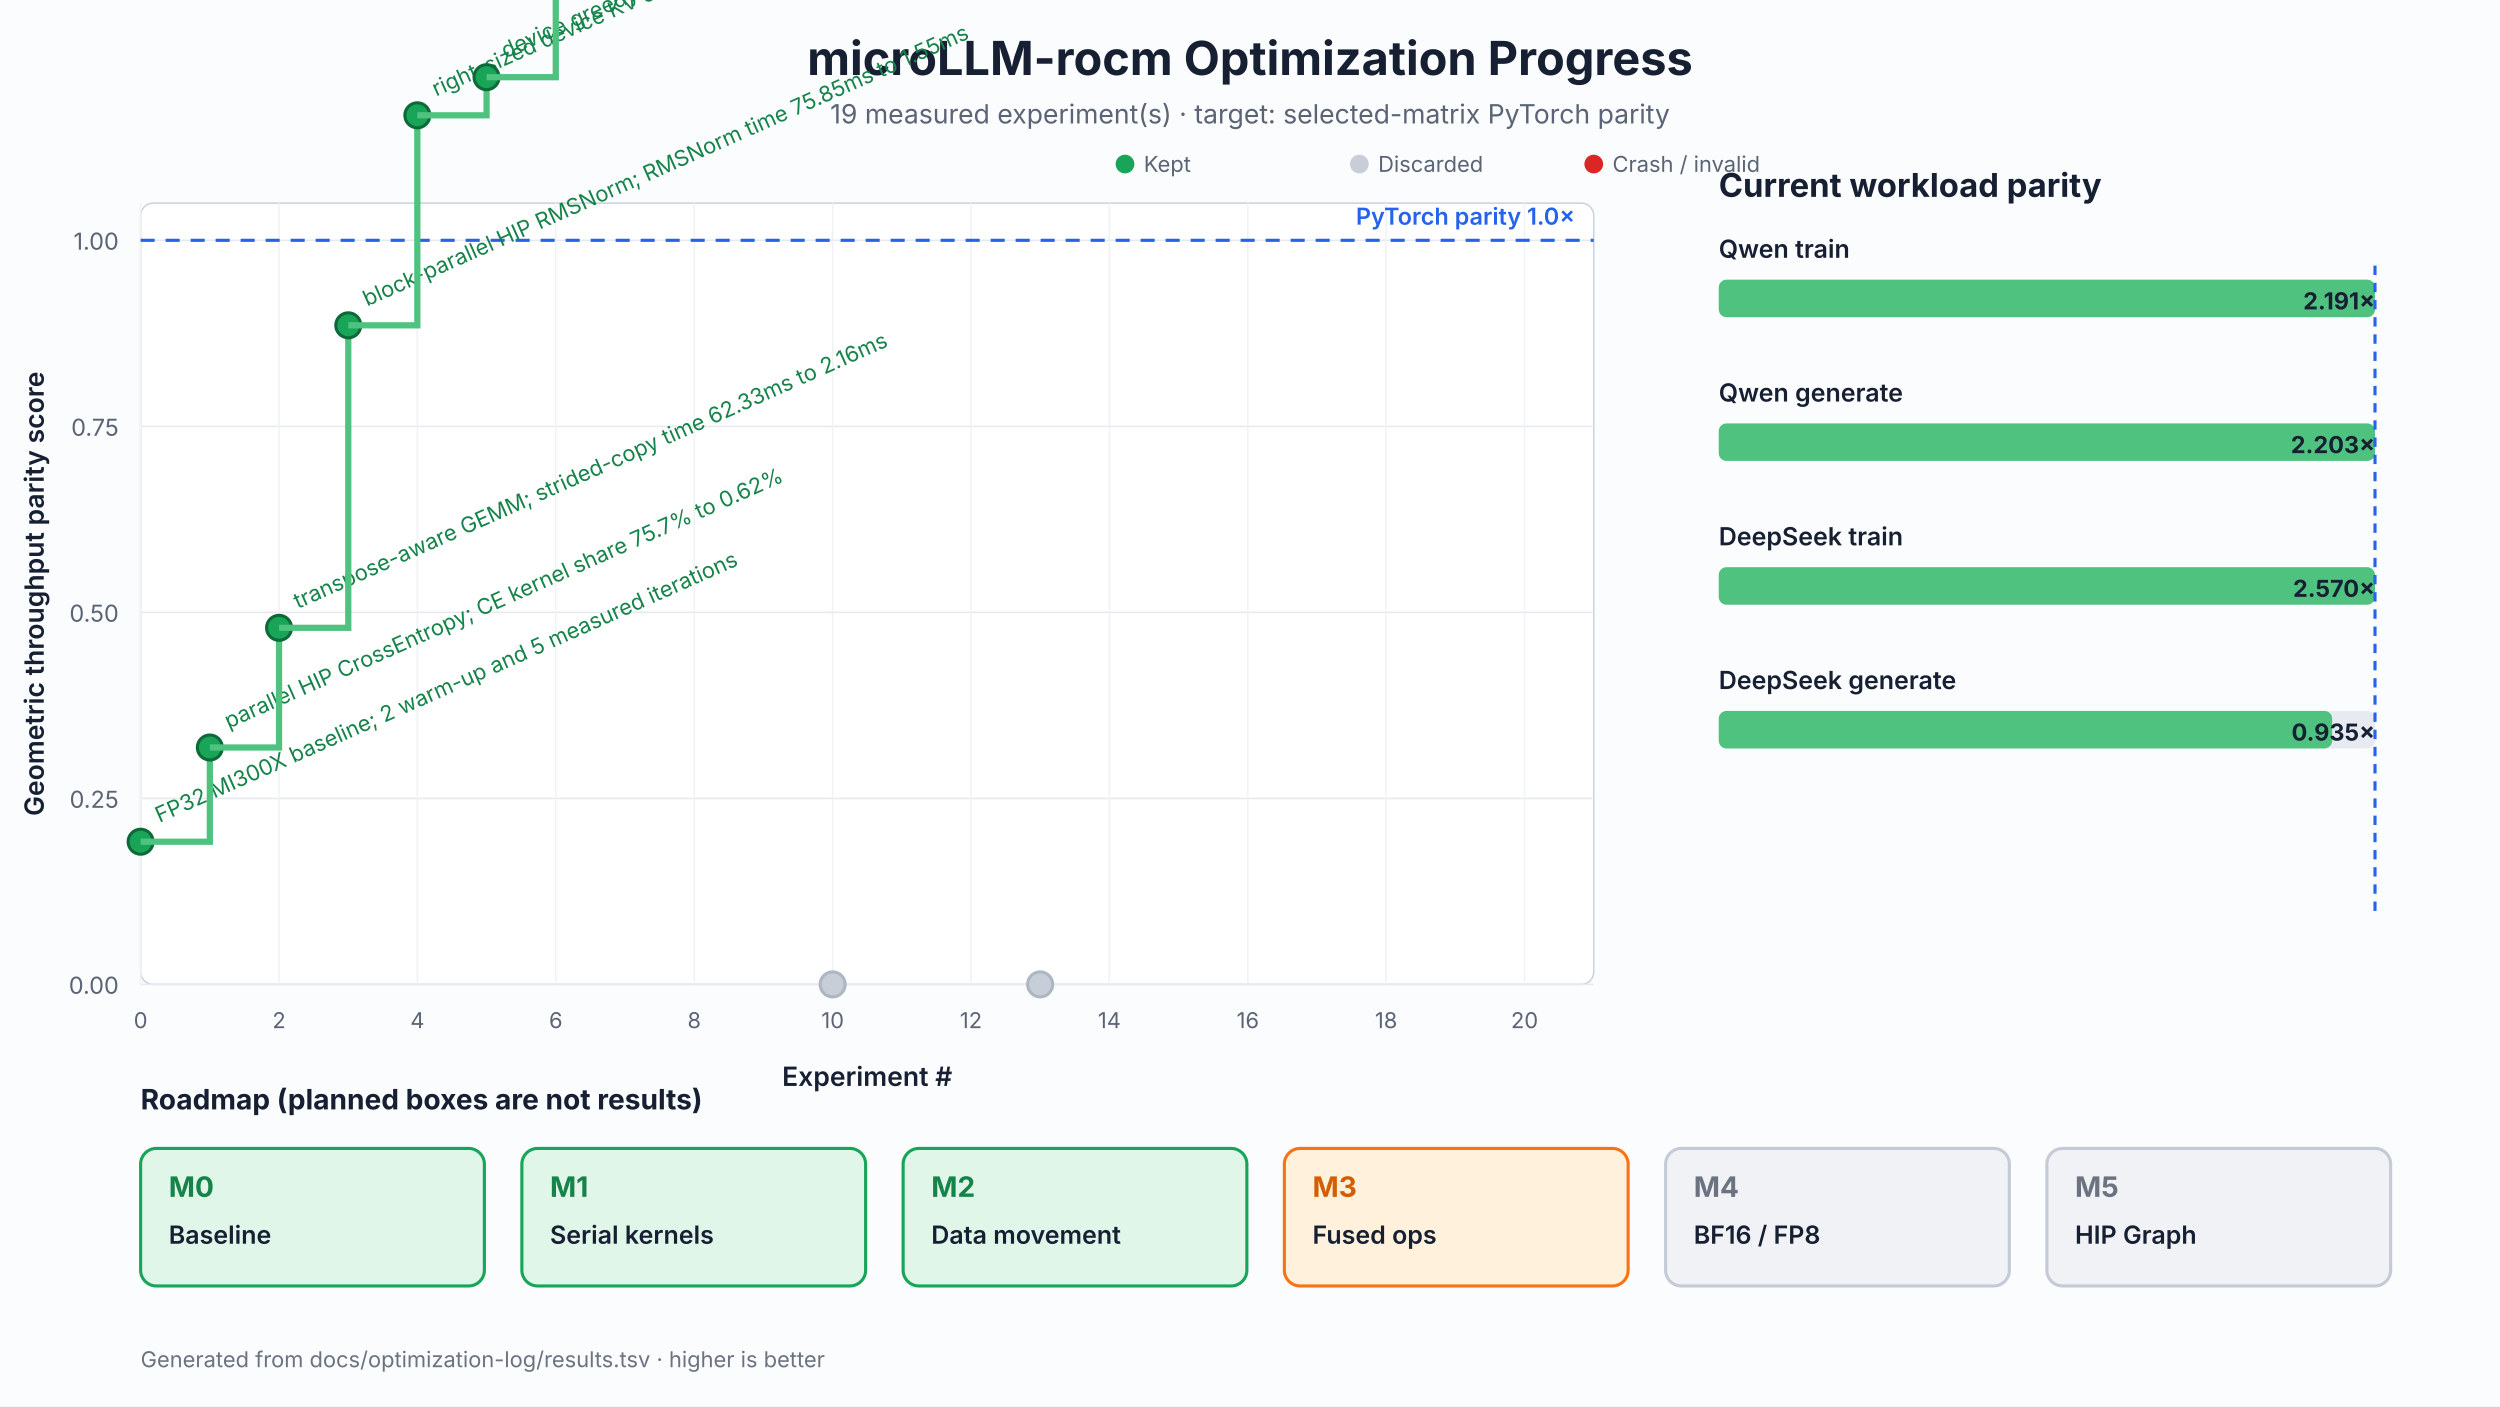
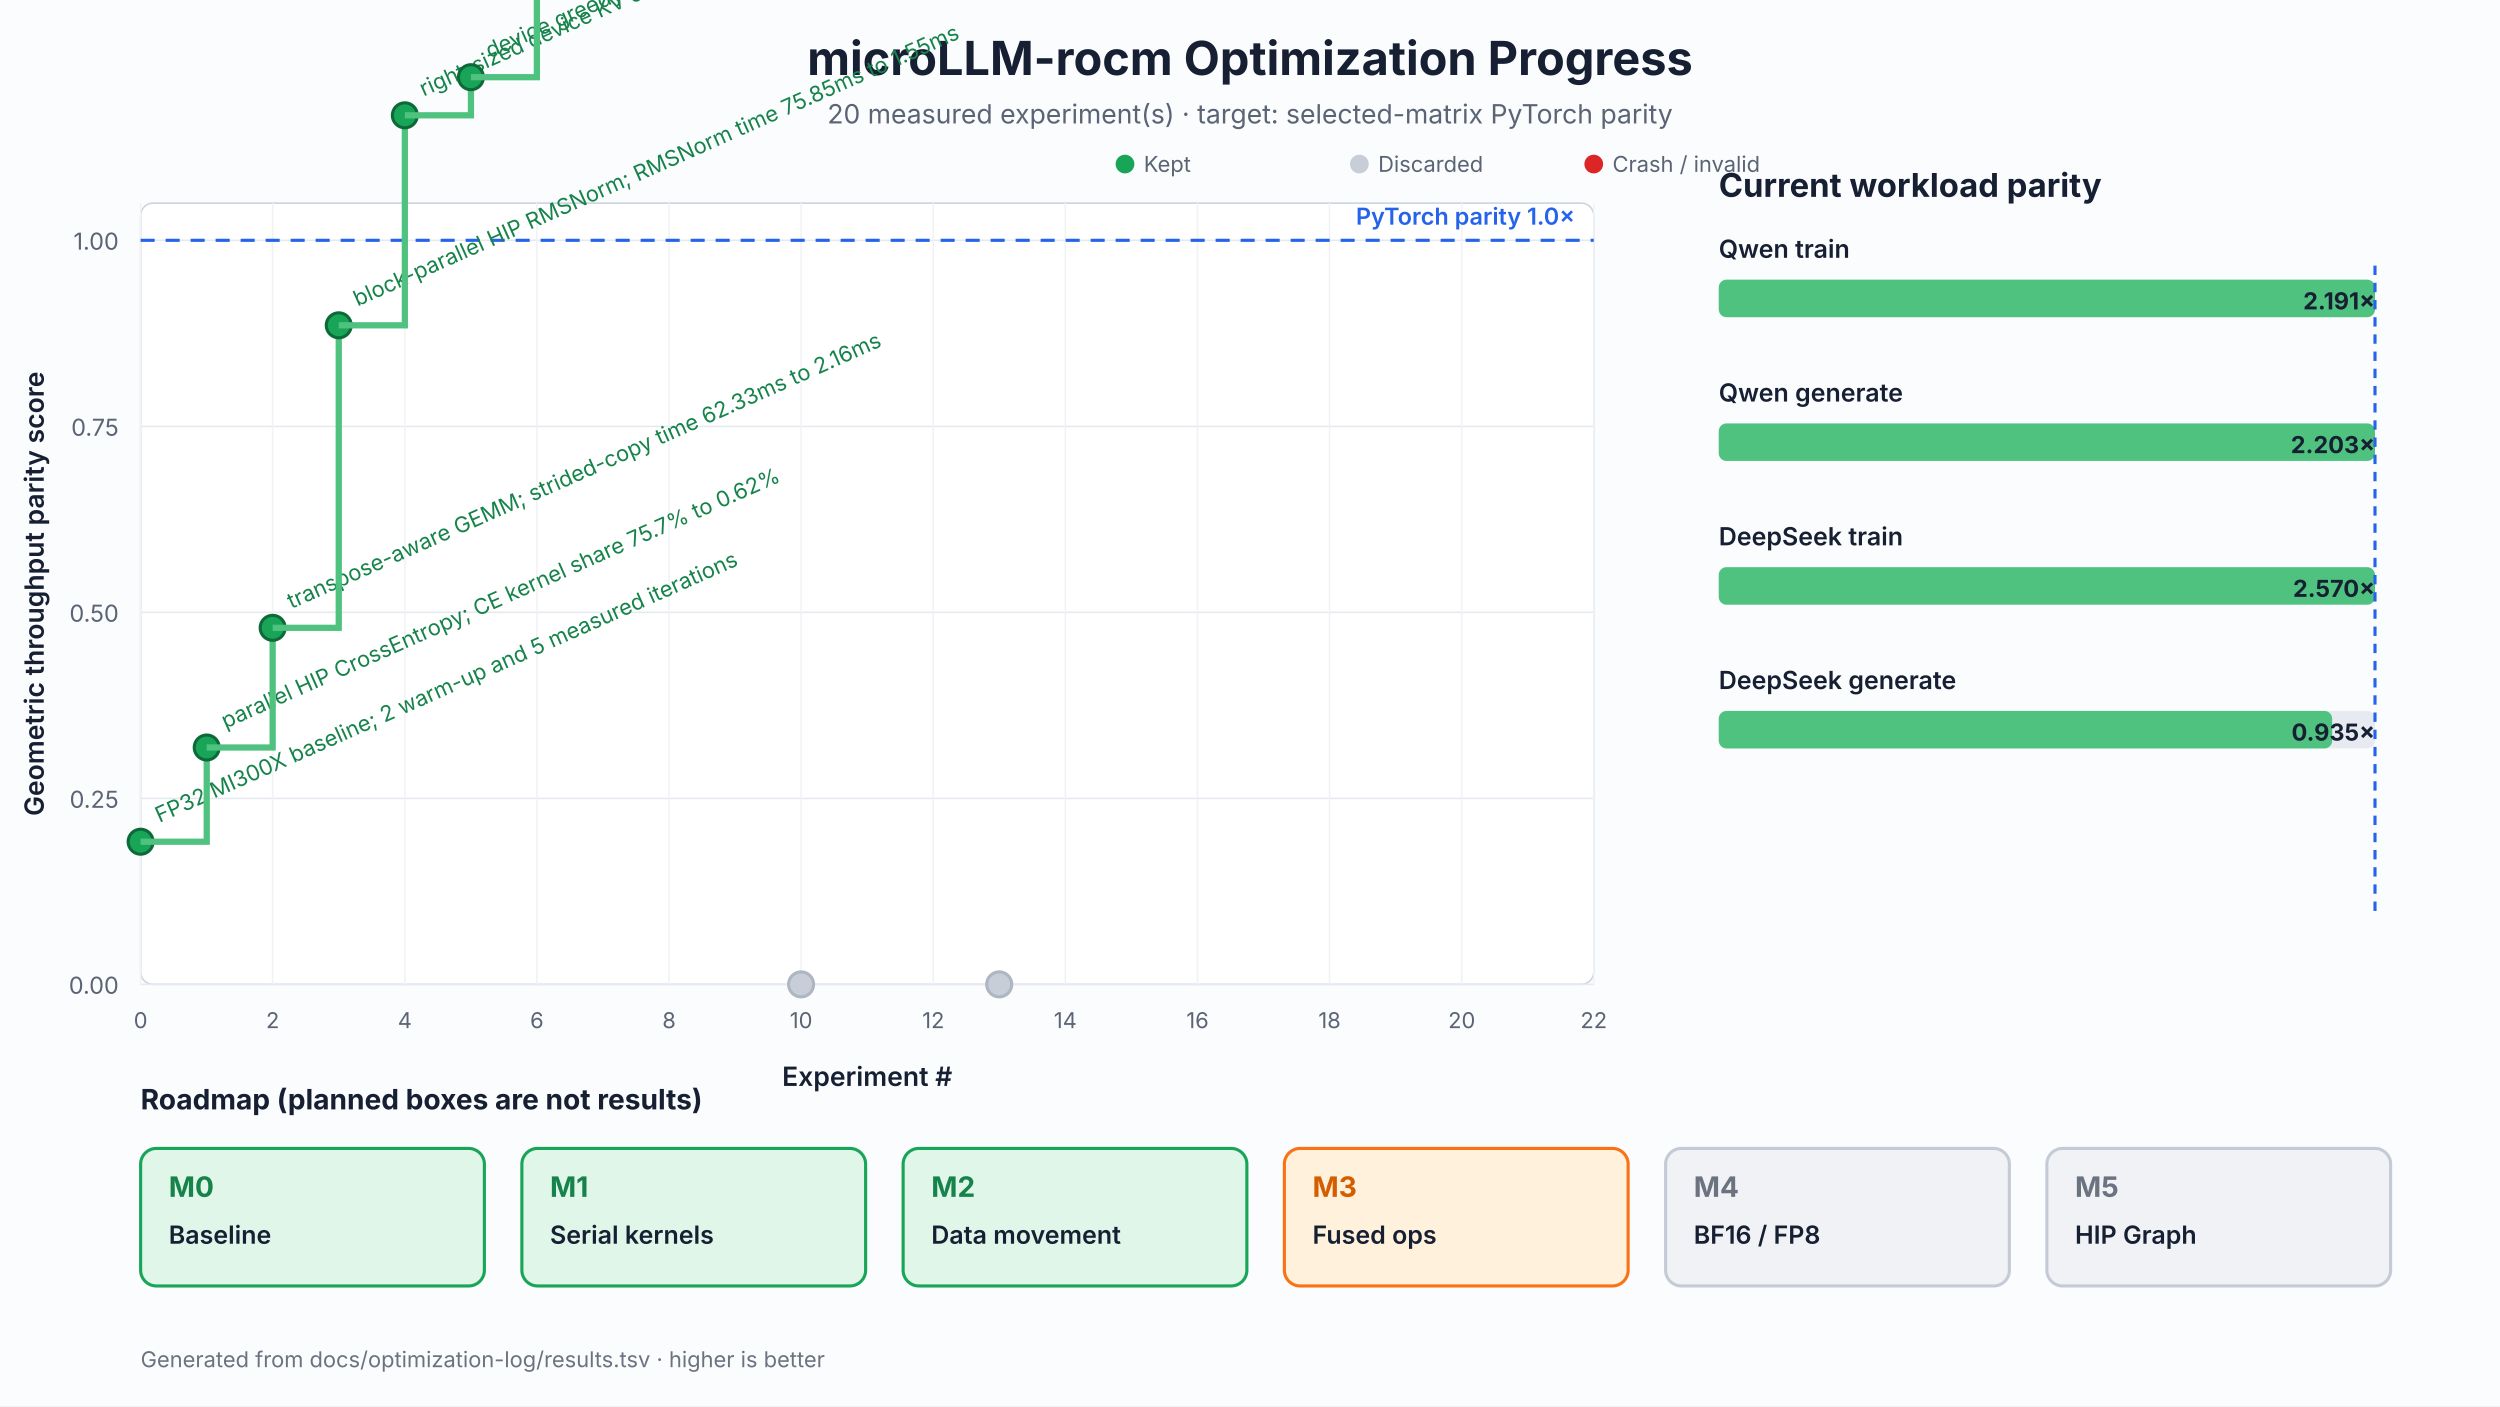
<svg xmlns="http://www.w3.org/2000/svg" width="1600" height="900" viewBox="0 0 1600 900">
  <rect width="100%" height="100%" fill="#fbfcfe" />
  <text x="800.0" y="48.0" font-family="Inter,Arial,sans-serif" font-size="30" fill="#172033" text-anchor="middle" font-weight="700">microLLM-rocm Optimization Progress</text>
-   <text x="800.0" y="79.0" font-family="Inter,Arial,sans-serif" font-size="17" fill="#5b6474" text-anchor="middle" font-weight="400">19 measured experiment(s) · target: selected-matrix PyTorch parity</text>
+   <text x="800.0" y="79.0" font-family="Inter,Arial,sans-serif" font-size="17" fill="#5b6474" text-anchor="middle" font-weight="400">20 measured experiment(s) · target: selected-matrix PyTorch parity</text>
  <rect x="90" y="130" width="930" height="500" fill="#ffffff" stroke="#cbd3df" rx="8" />
  <line x1="90" y1="630.0" x2="1020" y2="630.0" stroke="#e5e9f0" />
  <text x="76.0" y="636.0" font-family="Inter,Arial,sans-serif" font-size="15" fill="#5b6474" text-anchor="end" font-weight="400">0.00</text>
  <line x1="90" y1="511.0" x2="1020" y2="511.0" stroke="#e5e9f0" />
  <text x="76.0" y="517.0" font-family="Inter,Arial,sans-serif" font-size="15" fill="#5b6474" text-anchor="end" font-weight="400">0.25</text>
  <line x1="90" y1="391.9" x2="1020" y2="391.9" stroke="#e5e9f0" />
  <text x="76.0" y="397.9" font-family="Inter,Arial,sans-serif" font-size="15" fill="#5b6474" text-anchor="end" font-weight="400">0.50</text>
  <line x1="90" y1="272.9" x2="1020" y2="272.9" stroke="#e5e9f0" />
  <text x="76.0" y="278.9" font-family="Inter,Arial,sans-serif" font-size="15" fill="#5b6474" text-anchor="end" font-weight="400">0.75</text>
  <line x1="90" y1="153.8" x2="1020" y2="153.8" stroke="#e5e9f0" />
  <text x="76.0" y="159.8" font-family="Inter,Arial,sans-serif" font-size="15" fill="#5b6474" text-anchor="end" font-weight="400">1.00</text>
  <line x1="90.0" y1="130" x2="90.0" y2="630" stroke="#f0f2f6" />
  <text x="90.0" y="658.0" font-family="Inter,Arial,sans-serif" font-size="14" fill="#5b6474" text-anchor="middle" font-weight="400">0</text>
-   <line x1="178.6" y1="130" x2="178.6" y2="630" stroke="#f0f2f6" />
-   <text x="178.6" y="658.0" font-family="Inter,Arial,sans-serif" font-size="14" fill="#5b6474" text-anchor="middle" font-weight="400">2</text>
-   <line x1="267.1" y1="130" x2="267.1" y2="630" stroke="#f0f2f6" />
-   <text x="267.1" y="658.0" font-family="Inter,Arial,sans-serif" font-size="14" fill="#5b6474" text-anchor="middle" font-weight="400">4</text>
-   <line x1="355.7" y1="130" x2="355.7" y2="630" stroke="#f0f2f6" />
-   <text x="355.7" y="658.0" font-family="Inter,Arial,sans-serif" font-size="14" fill="#5b6474" text-anchor="middle" font-weight="400">6</text>
-   <line x1="444.3" y1="130" x2="444.3" y2="630" stroke="#f0f2f6" />
-   <text x="444.3" y="658.0" font-family="Inter,Arial,sans-serif" font-size="14" fill="#5b6474" text-anchor="middle" font-weight="400">8</text>
-   <line x1="532.9" y1="130" x2="532.9" y2="630" stroke="#f0f2f6" />
-   <text x="532.9" y="658.0" font-family="Inter,Arial,sans-serif" font-size="14" fill="#5b6474" text-anchor="middle" font-weight="400">10</text>
-   <line x1="621.4" y1="130" x2="621.4" y2="630" stroke="#f0f2f6" />
-   <text x="621.4" y="658.0" font-family="Inter,Arial,sans-serif" font-size="14" fill="#5b6474" text-anchor="middle" font-weight="400">12</text>
-   <line x1="710.0" y1="130" x2="710.0" y2="630" stroke="#f0f2f6" />
-   <text x="710.0" y="658.0" font-family="Inter,Arial,sans-serif" font-size="14" fill="#5b6474" text-anchor="middle" font-weight="400">14</text>
-   <line x1="798.6" y1="130" x2="798.6" y2="630" stroke="#f0f2f6" />
-   <text x="798.6" y="658.0" font-family="Inter,Arial,sans-serif" font-size="14" fill="#5b6474" text-anchor="middle" font-weight="400">16</text>
-   <line x1="887.1" y1="130" x2="887.1" y2="630" stroke="#f0f2f6" />
-   <text x="887.1" y="658.0" font-family="Inter,Arial,sans-serif" font-size="14" fill="#5b6474" text-anchor="middle" font-weight="400">18</text>
-   <line x1="975.7" y1="130" x2="975.7" y2="630" stroke="#f0f2f6" />
-   <text x="975.7" y="658.0" font-family="Inter,Arial,sans-serif" font-size="14" fill="#5b6474" text-anchor="middle" font-weight="400">20</text>
+   <line x1="174.5" y1="130" x2="174.5" y2="630" stroke="#f0f2f6" />
+   <text x="174.5" y="658.0" font-family="Inter,Arial,sans-serif" font-size="14" fill="#5b6474" text-anchor="middle" font-weight="400">2</text>
+   <line x1="259.1" y1="130" x2="259.1" y2="630" stroke="#f0f2f6" />
+   <text x="259.1" y="658.0" font-family="Inter,Arial,sans-serif" font-size="14" fill="#5b6474" text-anchor="middle" font-weight="400">4</text>
+   <line x1="343.6" y1="130" x2="343.6" y2="630" stroke="#f0f2f6" />
+   <text x="343.6" y="658.0" font-family="Inter,Arial,sans-serif" font-size="14" fill="#5b6474" text-anchor="middle" font-weight="400">6</text>
+   <line x1="428.2" y1="130" x2="428.2" y2="630" stroke="#f0f2f6" />
+   <text x="428.2" y="658.0" font-family="Inter,Arial,sans-serif" font-size="14" fill="#5b6474" text-anchor="middle" font-weight="400">8</text>
+   <line x1="512.7" y1="130" x2="512.7" y2="630" stroke="#f0f2f6" />
+   <text x="512.7" y="658.0" font-family="Inter,Arial,sans-serif" font-size="14" fill="#5b6474" text-anchor="middle" font-weight="400">10</text>
+   <line x1="597.3" y1="130" x2="597.3" y2="630" stroke="#f0f2f6" />
+   <text x="597.3" y="658.0" font-family="Inter,Arial,sans-serif" font-size="14" fill="#5b6474" text-anchor="middle" font-weight="400">12</text>
+   <line x1="681.8" y1="130" x2="681.8" y2="630" stroke="#f0f2f6" />
+   <text x="681.8" y="658.0" font-family="Inter,Arial,sans-serif" font-size="14" fill="#5b6474" text-anchor="middle" font-weight="400">14</text>
+   <line x1="766.4" y1="130" x2="766.4" y2="630" stroke="#f0f2f6" />
+   <text x="766.4" y="658.0" font-family="Inter,Arial,sans-serif" font-size="14" fill="#5b6474" text-anchor="middle" font-weight="400">16</text>
+   <line x1="850.9" y1="130" x2="850.9" y2="630" stroke="#f0f2f6" />
+   <text x="850.9" y="658.0" font-family="Inter,Arial,sans-serif" font-size="14" fill="#5b6474" text-anchor="middle" font-weight="400">18</text>
+   <line x1="935.5" y1="130" x2="935.5" y2="630" stroke="#f0f2f6" />
+   <text x="935.5" y="658.0" font-family="Inter,Arial,sans-serif" font-size="14" fill="#5b6474" text-anchor="middle" font-weight="400">20</text>
+   <line x1="1020.0" y1="130" x2="1020.0" y2="630" stroke="#f0f2f6" />
+   <text x="1020.0" y="658.0" font-family="Inter,Arial,sans-serif" font-size="14" fill="#5b6474" text-anchor="middle" font-weight="400">22</text>
  <line x1="90" y1="153.8" x2="1020" y2="153.8" stroke="#2563eb" stroke-width="2" stroke-dasharray="9 7" />
  <text x="1008.0" y="143.8" font-family="Inter,Arial,sans-serif" font-size="15" fill="#2563eb" text-anchor="end" font-weight="600">PyTorch parity 1.0×</text>
  <circle cx="90.0" cy="538.7" r="8" fill="#18a558" stroke="#0e6938" stroke-width="2" />
  <text x="102.0" y="526.7" font-family="Inter,Arial,sans-serif" font-size="14" fill="#16834a" text-anchor="start" font-weight="400" transform="rotate(-24 102.0 526.7)">FP32 MI300X baseline; 2 warm-up and 5 measured iterations</text>
-   <path d="M 90.0 538.7 H 134.3 V 478.4" fill="none" stroke="#4ec27e" stroke-width="4" />
-   <circle cx="134.3" cy="478.4" r="8" fill="#18a558" stroke="#0e6938" stroke-width="2" />
-   <text x="146.3" y="466.4" font-family="Inter,Arial,sans-serif" font-size="14" fill="#16834a" text-anchor="start" font-weight="400" transform="rotate(-24 146.3 466.4)">parallel HIP CrossEntropy; CE kernel share 75.7% to 0.62%</text>
-   <path d="M 134.3 478.4 H 178.6 V 401.8" fill="none" stroke="#4ec27e" stroke-width="4" />
-   <circle cx="178.6" cy="401.8" r="8" fill="#18a558" stroke="#0e6938" stroke-width="2" />
-   <text x="190.6" y="389.8" font-family="Inter,Arial,sans-serif" font-size="14" fill="#16834a" text-anchor="start" font-weight="400" transform="rotate(-24 190.6 389.8)">transpose-aware GEMM; strided-copy time 62.33ms to 2.16ms</text>
-   <path d="M 178.6 401.8 H 222.9 V 208.2" fill="none" stroke="#4ec27e" stroke-width="4" />
-   <circle cx="222.9" cy="208.2" r="8" fill="#18a558" stroke="#0e6938" stroke-width="2" />
-   <text x="234.9" y="196.2" font-family="Inter,Arial,sans-serif" font-size="14" fill="#16834a" text-anchor="start" font-weight="400" transform="rotate(-24 234.9 196.2)">block-parallel HIP RMSNorm; RMSNorm time 75.85ms to 1.55ms</text>
-   <path d="M 222.9 208.2 H 267.1 V 73.8" fill="none" stroke="#4ec27e" stroke-width="4" />
-   <circle cx="267.1" cy="73.8" r="8" fill="#18a558" stroke="#0e6938" stroke-width="2" />
-   <text x="279.1" y="61.8" font-family="Inter,Arial,sans-serif" font-size="14" fill="#16834a" text-anchor="start" font-weight="400" transform="rotate(-24 279.1 61.8)">right-sized device KV cache and direct GQA; score crosses selected-matrix parity</text>
-   <path d="M 267.1 73.8 H 311.4 V 49.4" fill="none" stroke="#4ec27e" stroke-width="4" />
-   <circle cx="311.4" cy="49.4" r="8" fill="#18a558" stroke="#0e6938" stroke-width="2" />
-   <text x="323.4" y="37.4" font-family="Inter,Arial,sans-serif" font-size="14" fill="#16834a" text-anchor="start" font-weight="400" transform="rotate(-24 323.4 37.4)">device greedy argmax; generated-token D2H records 9 to 1</text>
-   <path d="M 311.4 49.4 H 355.7 V -179.8" fill="none" stroke="#4ec27e" stroke-width="4" />
-   <circle cx="355.7" cy="-179.8" r="8" fill="#18a558" stroke="#0e6938" stroke-width="2" />
-   <text x="367.7" y="-191.8" font-family="Inter,Arial,sans-serif" font-size="14" fill="#16834a" text-anchor="start" font-weight="400" transform="rotate(-24 367.7 -191.8)">steady-state exact-size HIP pool; measured backend allocations reduced 7x to 66x</text>
-   <circle cx="400.0" cy="-165.1" r="8" fill="#c8ced8" stroke="#aeb6c2" stroke-width="2" />
-   <circle cx="444.3" cy="-154.2" r="8" fill="#c8ced8" stroke="#aeb6c2" stroke-width="2" />
-   <path d="M 355.7 -179.8 H 488.6 V -204.4" fill="none" stroke="#4ec27e" stroke-width="4" />
-   <circle cx="488.6" cy="-204.4" r="8" fill="#18a558" stroke="#0e6938" stroke-width="2" />
-   <text x="500.6" y="-216.4" font-family="Inter,Arial,sans-serif" font-size="14" fill="#16834a" text-anchor="start" font-weight="400" transform="rotate(-24 500.6 -216.4)">fused cached decode Attention; generation medians improved 5.5% and 8.1%</text>
-   <circle cx="532.9" cy="630.0" r="8" fill="#c8ced8" stroke="#aeb6c2" stroke-width="2" />
-   <circle cx="577.1" cy="-191.9" r="8" fill="#c8ced8" stroke="#aeb6c2" stroke-width="2" />
-   <path d="M 488.6 -204.4 H 621.4 V -213.1" fill="none" stroke="#4ec27e" stroke-width="4" />
-   <circle cx="621.4" cy="-213.1" r="8" fill="#18a558" stroke="#0e6938" stroke-width="2" />
-   <text x="633.4" y="-225.1" font-family="Inter,Arial,sans-serif" font-size="14" fill="#16834a" text-anchor="start" font-weight="400" transform="rotate(-24 633.4 -225.1)">two-stage large-vocabulary argmax; Kernel time reduced 96.7%</text>
-   <circle cx="665.7" cy="630.0" r="8" fill="#c8ced8" stroke="#aeb6c2" stroke-width="2" />
-   <path d="M 621.4 -213.1 H 798.6 V -219.6" fill="none" stroke="#4ec27e" stroke-width="4" />
-   <circle cx="798.6" cy="-219.6" r="8" fill="#18a558" stroke="#0e6938" stroke-width="2" />
-   <text x="810.6" y="-231.6" font-family="Inter,Arial,sans-serif" font-size="14" fill="#16834a" text-anchor="start" font-weight="400" transform="rotate(-24 810.6 -231.6)">fused Q/K projection bias plus split-half RoPE; paired inference medians improved 13.7% and 6.6%</text>
-   <path d="M 798.6 -219.6 H 842.9 V -228.7" fill="none" stroke="#4ec27e" stroke-width="4" />
-   <circle cx="842.9" cy="-228.7" r="8" fill="#18a558" stroke="#0e6938" stroke-width="2" />
-   <text x="854.9" y="-240.7" font-family="Inter,Arial,sans-serif" font-size="14" fill="#16834a" text-anchor="start" font-weight="400" transform="rotate(-24 854.9 -240.7)">fused cached residual add plus RMSNorm; Qwen gained 8.9% while DeepSeek regressed 4.2%</text>
-   <path d="M 842.9 -228.7 H 887.1 V -248.7" fill="none" stroke="#4ec27e" stroke-width="4" />
-   <circle cx="887.1" cy="-248.7" r="8" fill="#18a558" stroke="#0e6938" stroke-width="2" />
-   <text x="899.1" y="-260.7" font-family="Inter,Arial,sans-serif" font-size="14" fill="#16834a" text-anchor="start" font-weight="400" transform="rotate(-24 899.1 -260.7)">512-thread wide residual normalization; DeepSeek generation median improved 9.6%</text>
-   <circle cx="931.4" cy="-223.0" r="8" fill="#c8ced8" stroke="#aeb6c2" stroke-width="2" />
-   <circle cx="975.7" cy="-241.3" r="8" fill="#c8ced8" stroke="#aeb6c2" stroke-width="2" />
+   <path d="M 90.0 538.7 H 132.3 V 478.4" fill="none" stroke="#4ec27e" stroke-width="4" />
+   <circle cx="132.3" cy="478.4" r="8" fill="#18a558" stroke="#0e6938" stroke-width="2" />
+   <text x="144.3" y="466.4" font-family="Inter,Arial,sans-serif" font-size="14" fill="#16834a" text-anchor="start" font-weight="400" transform="rotate(-24 144.3 466.4)">parallel HIP CrossEntropy; CE kernel share 75.7% to 0.62%</text>
+   <path d="M 132.3 478.4 H 174.5 V 401.8" fill="none" stroke="#4ec27e" stroke-width="4" />
+   <circle cx="174.5" cy="401.8" r="8" fill="#18a558" stroke="#0e6938" stroke-width="2" />
+   <text x="186.5" y="389.8" font-family="Inter,Arial,sans-serif" font-size="14" fill="#16834a" text-anchor="start" font-weight="400" transform="rotate(-24 186.5 389.8)">transpose-aware GEMM; strided-copy time 62.33ms to 2.16ms</text>
+   <path d="M 174.5 401.8 H 216.8 V 208.2" fill="none" stroke="#4ec27e" stroke-width="4" />
+   <circle cx="216.8" cy="208.2" r="8" fill="#18a558" stroke="#0e6938" stroke-width="2" />
+   <text x="228.8" y="196.2" font-family="Inter,Arial,sans-serif" font-size="14" fill="#16834a" text-anchor="start" font-weight="400" transform="rotate(-24 228.8 196.2)">block-parallel HIP RMSNorm; RMSNorm time 75.85ms to 1.55ms</text>
+   <path d="M 216.8 208.2 H 259.1 V 73.8" fill="none" stroke="#4ec27e" stroke-width="4" />
+   <circle cx="259.1" cy="73.8" r="8" fill="#18a558" stroke="#0e6938" stroke-width="2" />
+   <text x="271.1" y="61.8" font-family="Inter,Arial,sans-serif" font-size="14" fill="#16834a" text-anchor="start" font-weight="400" transform="rotate(-24 271.1 61.8)">right-sized device KV cache and direct GQA; score crosses selected-matrix parity</text>
+   <path d="M 259.1 73.8 H 301.4 V 49.4" fill="none" stroke="#4ec27e" stroke-width="4" />
+   <circle cx="301.4" cy="49.4" r="8" fill="#18a558" stroke="#0e6938" stroke-width="2" />
+   <text x="313.4" y="37.4" font-family="Inter,Arial,sans-serif" font-size="14" fill="#16834a" text-anchor="start" font-weight="400" transform="rotate(-24 313.4 37.4)">device greedy argmax; generated-token D2H records 9 to 1</text>
+   <path d="M 301.4 49.4 H 343.6 V -179.8" fill="none" stroke="#4ec27e" stroke-width="4" />
+   <circle cx="343.6" cy="-179.8" r="8" fill="#18a558" stroke="#0e6938" stroke-width="2" />
+   <text x="355.6" y="-191.8" font-family="Inter,Arial,sans-serif" font-size="14" fill="#16834a" text-anchor="start" font-weight="400" transform="rotate(-24 355.6 -191.8)">steady-state exact-size HIP pool; measured backend allocations reduced 7x to 66x</text>
+   <circle cx="385.9" cy="-165.1" r="8" fill="#c8ced8" stroke="#aeb6c2" stroke-width="2" />
+   <circle cx="428.2" cy="-154.2" r="8" fill="#c8ced8" stroke="#aeb6c2" stroke-width="2" />
+   <path d="M 343.6 -179.8 H 470.5 V -204.4" fill="none" stroke="#4ec27e" stroke-width="4" />
+   <circle cx="470.5" cy="-204.4" r="8" fill="#18a558" stroke="#0e6938" stroke-width="2" />
+   <text x="482.5" y="-216.4" font-family="Inter,Arial,sans-serif" font-size="14" fill="#16834a" text-anchor="start" font-weight="400" transform="rotate(-24 482.5 -216.4)">fused cached decode Attention; generation medians improved 5.5% and 8.1%</text>
+   <circle cx="512.7" cy="630.0" r="8" fill="#c8ced8" stroke="#aeb6c2" stroke-width="2" />
+   <circle cx="555.0" cy="-191.9" r="8" fill="#c8ced8" stroke="#aeb6c2" stroke-width="2" />
+   <path d="M 470.5 -204.4 H 597.3 V -213.1" fill="none" stroke="#4ec27e" stroke-width="4" />
+   <circle cx="597.3" cy="-213.1" r="8" fill="#18a558" stroke="#0e6938" stroke-width="2" />
+   <text x="609.3" y="-225.1" font-family="Inter,Arial,sans-serif" font-size="14" fill="#16834a" text-anchor="start" font-weight="400" transform="rotate(-24 609.3 -225.1)">two-stage large-vocabulary argmax; Kernel time reduced 96.7%</text>
+   <circle cx="639.5" cy="630.0" r="8" fill="#c8ced8" stroke="#aeb6c2" stroke-width="2" />
+   <path d="M 597.3 -213.1 H 766.4 V -219.6" fill="none" stroke="#4ec27e" stroke-width="4" />
+   <circle cx="766.4" cy="-219.6" r="8" fill="#18a558" stroke="#0e6938" stroke-width="2" />
+   <text x="778.4" y="-231.6" font-family="Inter,Arial,sans-serif" font-size="14" fill="#16834a" text-anchor="start" font-weight="400" transform="rotate(-24 778.4 -231.6)">fused Q/K projection bias plus split-half RoPE; paired inference medians improved 13.7% and 6.6%</text>
+   <path d="M 766.4 -219.6 H 808.6 V -228.7" fill="none" stroke="#4ec27e" stroke-width="4" />
+   <circle cx="808.6" cy="-228.7" r="8" fill="#18a558" stroke="#0e6938" stroke-width="2" />
+   <text x="820.6" y="-240.7" font-family="Inter,Arial,sans-serif" font-size="14" fill="#16834a" text-anchor="start" font-weight="400" transform="rotate(-24 820.6 -240.7)">fused cached residual add plus RMSNorm; Qwen gained 8.9% while DeepSeek regressed 4.2%</text>
+   <path d="M 808.6 -228.7 H 850.9 V -248.7" fill="none" stroke="#4ec27e" stroke-width="4" />
+   <circle cx="850.9" cy="-248.7" r="8" fill="#18a558" stroke="#0e6938" stroke-width="2" />
+   <text x="862.9" y="-260.7" font-family="Inter,Arial,sans-serif" font-size="14" fill="#16834a" text-anchor="start" font-weight="400" transform="rotate(-24 862.9 -260.7)">512-thread wide residual normalization; DeepSeek generation median improved 9.6%</text>
+   <circle cx="893.2" cy="-223.0" r="8" fill="#c8ced8" stroke="#aeb6c2" stroke-width="2" />
+   <circle cx="935.5" cy="-241.3" r="8" fill="#c8ced8" stroke="#aeb6c2" stroke-width="2" />
+   <circle cx="977.7" cy="-203.5" r="8" fill="#c8ced8" stroke="#aeb6c2" stroke-width="2" />
  <text x="555.0" y="695.0" font-family="Inter,Arial,sans-serif" font-size="17" fill="#172033" text-anchor="middle" font-weight="600">Experiment #</text>
  <text x="28.0" y="380.0" font-family="Inter,Arial,sans-serif" font-size="17" fill="#172033" text-anchor="middle" font-weight="600" transform="rotate(-90 28.0 380.0)">Geometric throughput parity score</text>
  <circle cx="720" cy="105" r="6" fill="#18a558" />
  <text x="732.0" y="110.0" font-family="Inter,Arial,sans-serif" font-size="14" fill="#5b6474" text-anchor="start" font-weight="400">Kept</text>
  <circle cx="870" cy="105" r="6" fill="#c8ced8" />
  <text x="882.0" y="110.0" font-family="Inter,Arial,sans-serif" font-size="14" fill="#5b6474" text-anchor="start" font-weight="400">Discarded</text>
  <circle cx="1020" cy="105" r="6" fill="#dc2626" />
  <text x="1032.0" y="110.0" font-family="Inter,Arial,sans-serif" font-size="14" fill="#5b6474" text-anchor="start" font-weight="400">Crash / invalid</text>
  <text x="1100.0" y="126.0" font-family="Inter,Arial,sans-serif" font-size="21" fill="#172033" text-anchor="start" font-weight="700">Current workload parity</text>
  <text x="1100.0" y="165.0" font-family="Inter,Arial,sans-serif" font-size="16" fill="#172033" text-anchor="start" font-weight="600">Qwen train</text>
  <rect x="1100" y="179" width="420" height="24" rx="5" fill="#e7ebf1" />
  <rect x="1100" y="179" width="420.0" height="24" rx="5" fill="#4ec27e" />
  <text x="1520.0" y="198.0" font-family="Inter,Arial,sans-serif" font-size="15" fill="#172033" text-anchor="end" font-weight="700">2.191×</text>
  <text x="1100.0" y="257.0" font-family="Inter,Arial,sans-serif" font-size="16" fill="#172033" text-anchor="start" font-weight="600">Qwen generate</text>
  <rect x="1100" y="271" width="420" height="24" rx="5" fill="#e7ebf1" />
  <rect x="1100" y="271" width="420.0" height="24" rx="5" fill="#4ec27e" />
  <text x="1520.0" y="290.0" font-family="Inter,Arial,sans-serif" font-size="15" fill="#172033" text-anchor="end" font-weight="700">2.203×</text>
  <text x="1100.0" y="349.0" font-family="Inter,Arial,sans-serif" font-size="16" fill="#172033" text-anchor="start" font-weight="600">DeepSeek train</text>
  <rect x="1100" y="363" width="420" height="24" rx="5" fill="#e7ebf1" />
  <rect x="1100" y="363" width="420.0" height="24" rx="5" fill="#4ec27e" />
  <text x="1520.0" y="382.0" font-family="Inter,Arial,sans-serif" font-size="15" fill="#172033" text-anchor="end" font-weight="700">2.570×</text>
  <text x="1100.0" y="441.0" font-family="Inter,Arial,sans-serif" font-size="16" fill="#172033" text-anchor="start" font-weight="600">DeepSeek generate</text>
  <rect x="1100" y="455" width="420" height="24" rx="5" fill="#e7ebf1" />
  <rect x="1100" y="455" width="392.6" height="24" rx="5" fill="#4ec27e" />
  <text x="1520.0" y="474.0" font-family="Inter,Arial,sans-serif" font-size="15" fill="#172033" text-anchor="end" font-weight="700">0.935×</text>
  <line x1="1520" y1="170" x2="1520" y2="585" stroke="#2563eb" stroke-width="2" stroke-dasharray="6 5" />
  <text x="90.0" y="710.0" font-family="Inter,Arial,sans-serif" font-size="18" fill="#172033" text-anchor="start" font-weight="700">Roadmap (planned boxes are not results)</text>
  <rect x="90" y="735" width="220" height="88" rx="10" fill="#e0f6e9" stroke="#18a558" stroke-width="2" />
  <text x="108.0" y="766.0" font-family="Inter,Arial,sans-serif" font-size="18" fill="#16834a" text-anchor="start" font-weight="700">M0</text>
  <text x="108.0" y="796.0" font-family="Inter,Arial,sans-serif" font-size="16" fill="#172033" text-anchor="start" font-weight="600">Baseline</text>
  <rect x="334" y="735" width="220" height="88" rx="10" fill="#e0f6e9" stroke="#18a558" stroke-width="2" />
  <text x="352.0" y="766.0" font-family="Inter,Arial,sans-serif" font-size="18" fill="#16834a" text-anchor="start" font-weight="700">M1</text>
  <text x="352.0" y="796.0" font-family="Inter,Arial,sans-serif" font-size="16" fill="#172033" text-anchor="start" font-weight="600">Serial kernels</text>
  <rect x="578" y="735" width="220" height="88" rx="10" fill="#e0f6e9" stroke="#18a558" stroke-width="2" />
  <text x="596.0" y="766.0" font-family="Inter,Arial,sans-serif" font-size="18" fill="#16834a" text-anchor="start" font-weight="700">M2</text>
  <text x="596.0" y="796.0" font-family="Inter,Arial,sans-serif" font-size="16" fill="#172033" text-anchor="start" font-weight="600">Data movement</text>
  <rect x="822" y="735" width="220" height="88" rx="10" fill="#fff1dc" stroke="#f97316" stroke-width="2" />
  <text x="840.0" y="766.0" font-family="Inter,Arial,sans-serif" font-size="18" fill="#d45d00" text-anchor="start" font-weight="700">M3</text>
  <text x="840.0" y="796.0" font-family="Inter,Arial,sans-serif" font-size="16" fill="#172033" text-anchor="start" font-weight="600">Fused ops</text>
  <rect x="1066" y="735" width="220" height="88" rx="10" fill="#f0f2f6" stroke="#c4cbd6" stroke-width="2" />
  <text x="1084.0" y="766.0" font-family="Inter,Arial,sans-serif" font-size="18" fill="#6b7280" text-anchor="start" font-weight="700">M4</text>
  <text x="1084.0" y="796.0" font-family="Inter,Arial,sans-serif" font-size="16" fill="#172033" text-anchor="start" font-weight="600">BF16 / FP8</text>
  <rect x="1310" y="735" width="220" height="88" rx="10" fill="#f0f2f6" stroke="#c4cbd6" stroke-width="2" />
  <text x="1328.0" y="766.0" font-family="Inter,Arial,sans-serif" font-size="18" fill="#6b7280" text-anchor="start" font-weight="700">M5</text>
  <text x="1328.0" y="796.0" font-family="Inter,Arial,sans-serif" font-size="16" fill="#172033" text-anchor="start" font-weight="600">HIP Graph</text>
  <text x="90.0" y="875.0" font-family="Inter,Arial,sans-serif" font-size="14" fill="#6b7280" text-anchor="start" font-weight="400">Generated from docs/optimization-log/results.tsv · higher is better</text>
</svg>
